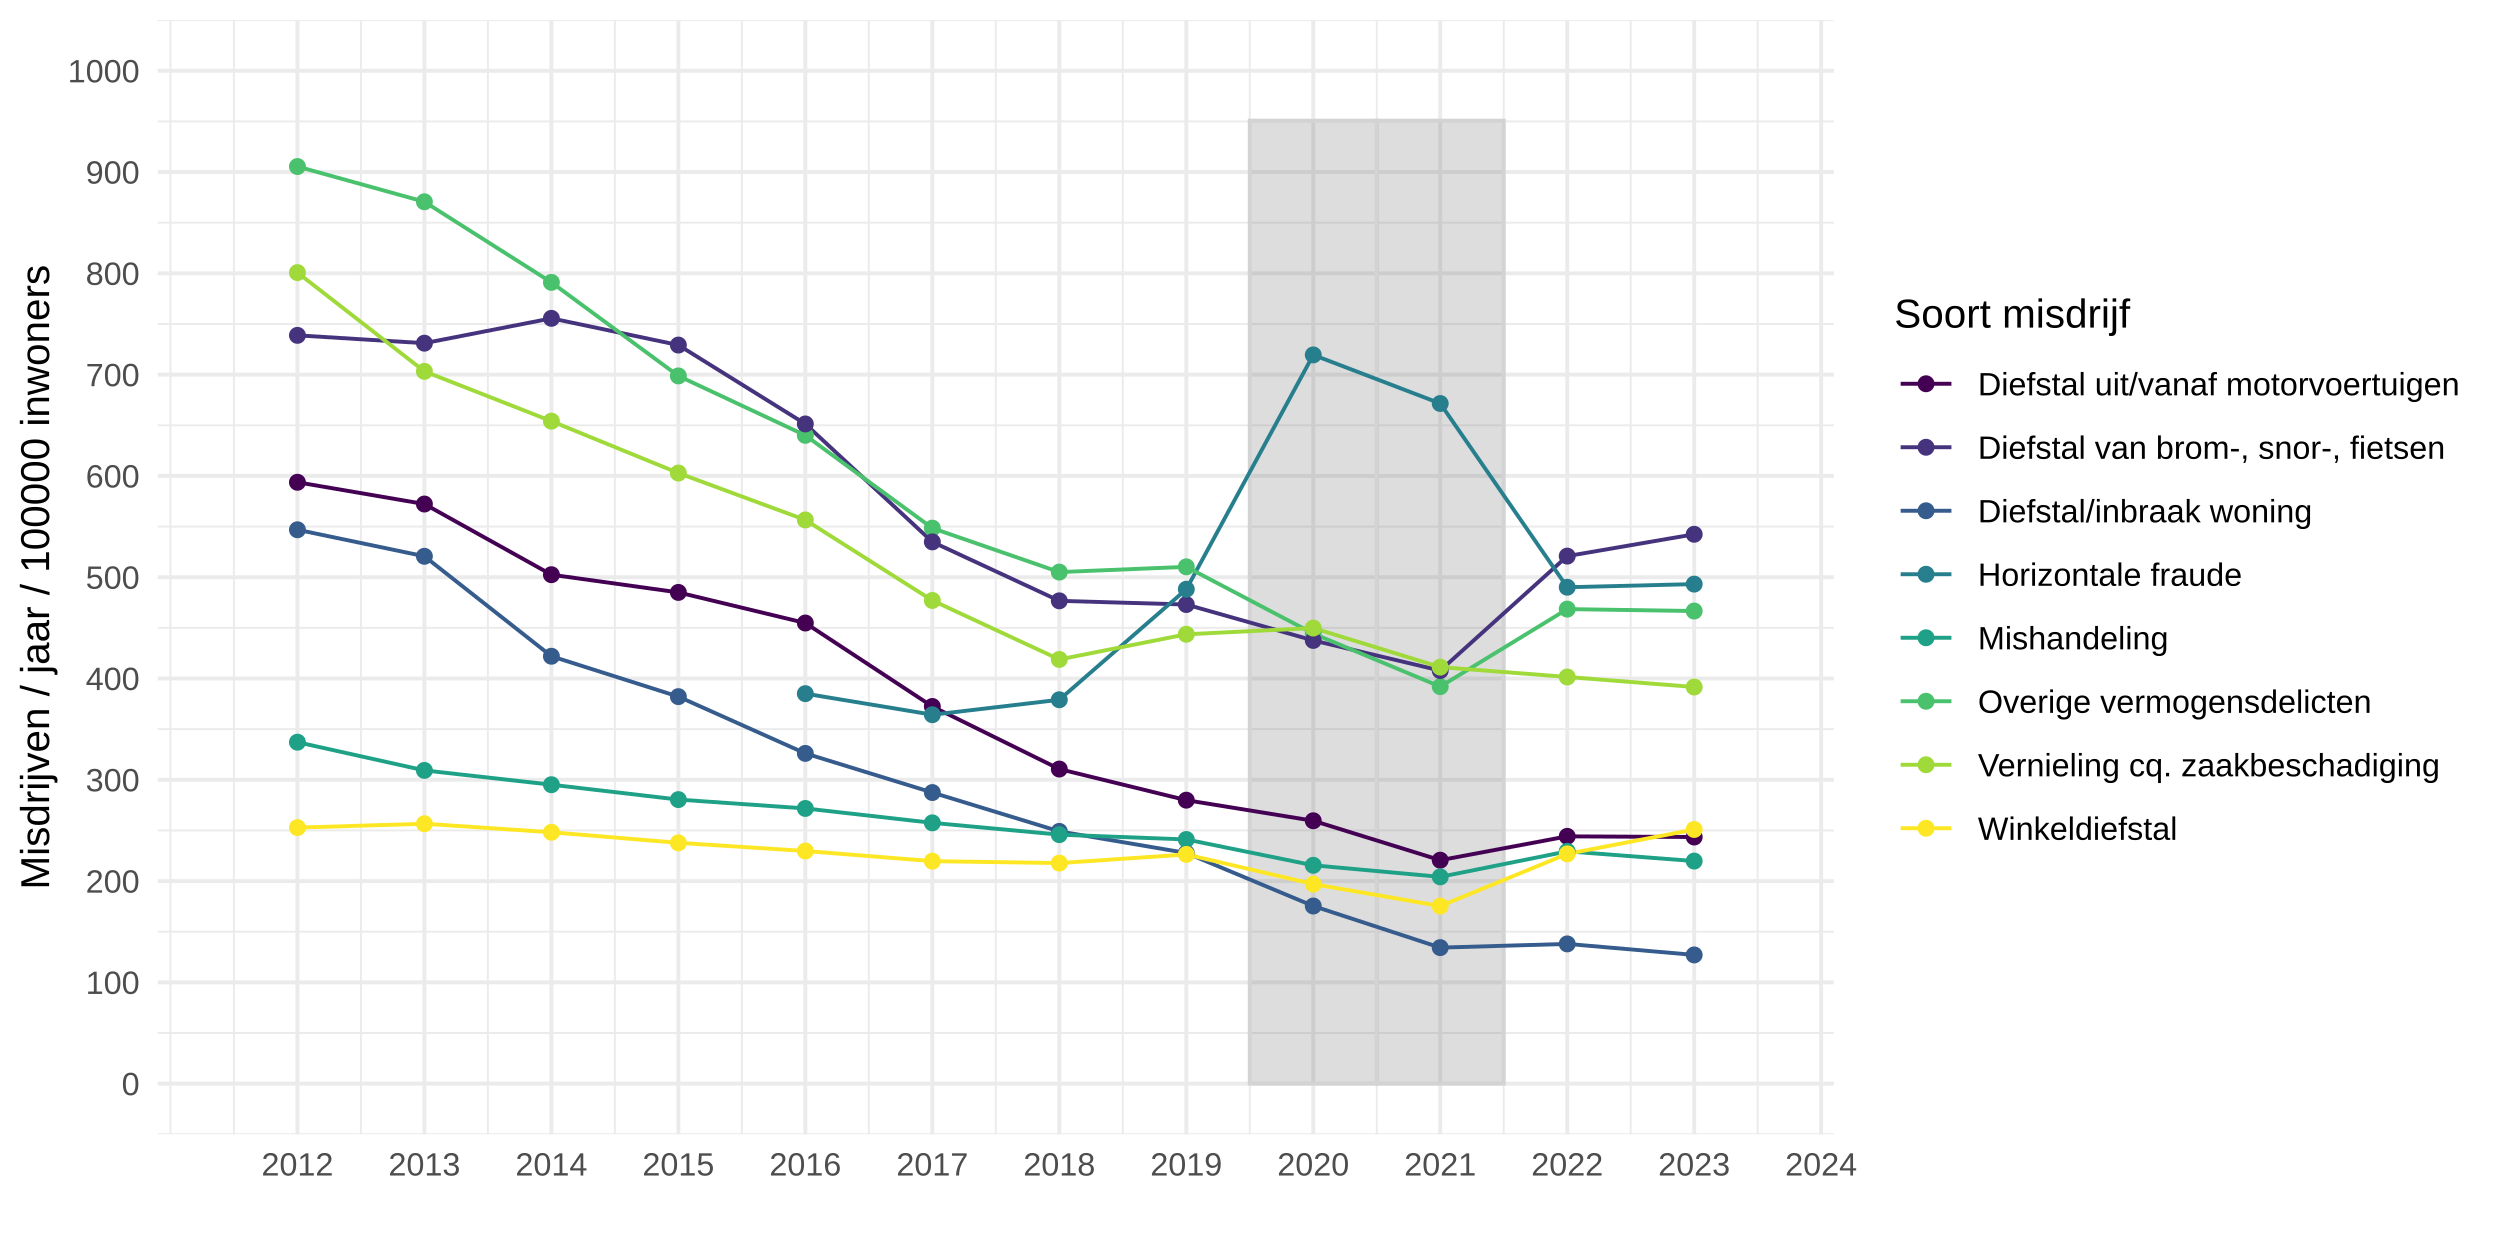
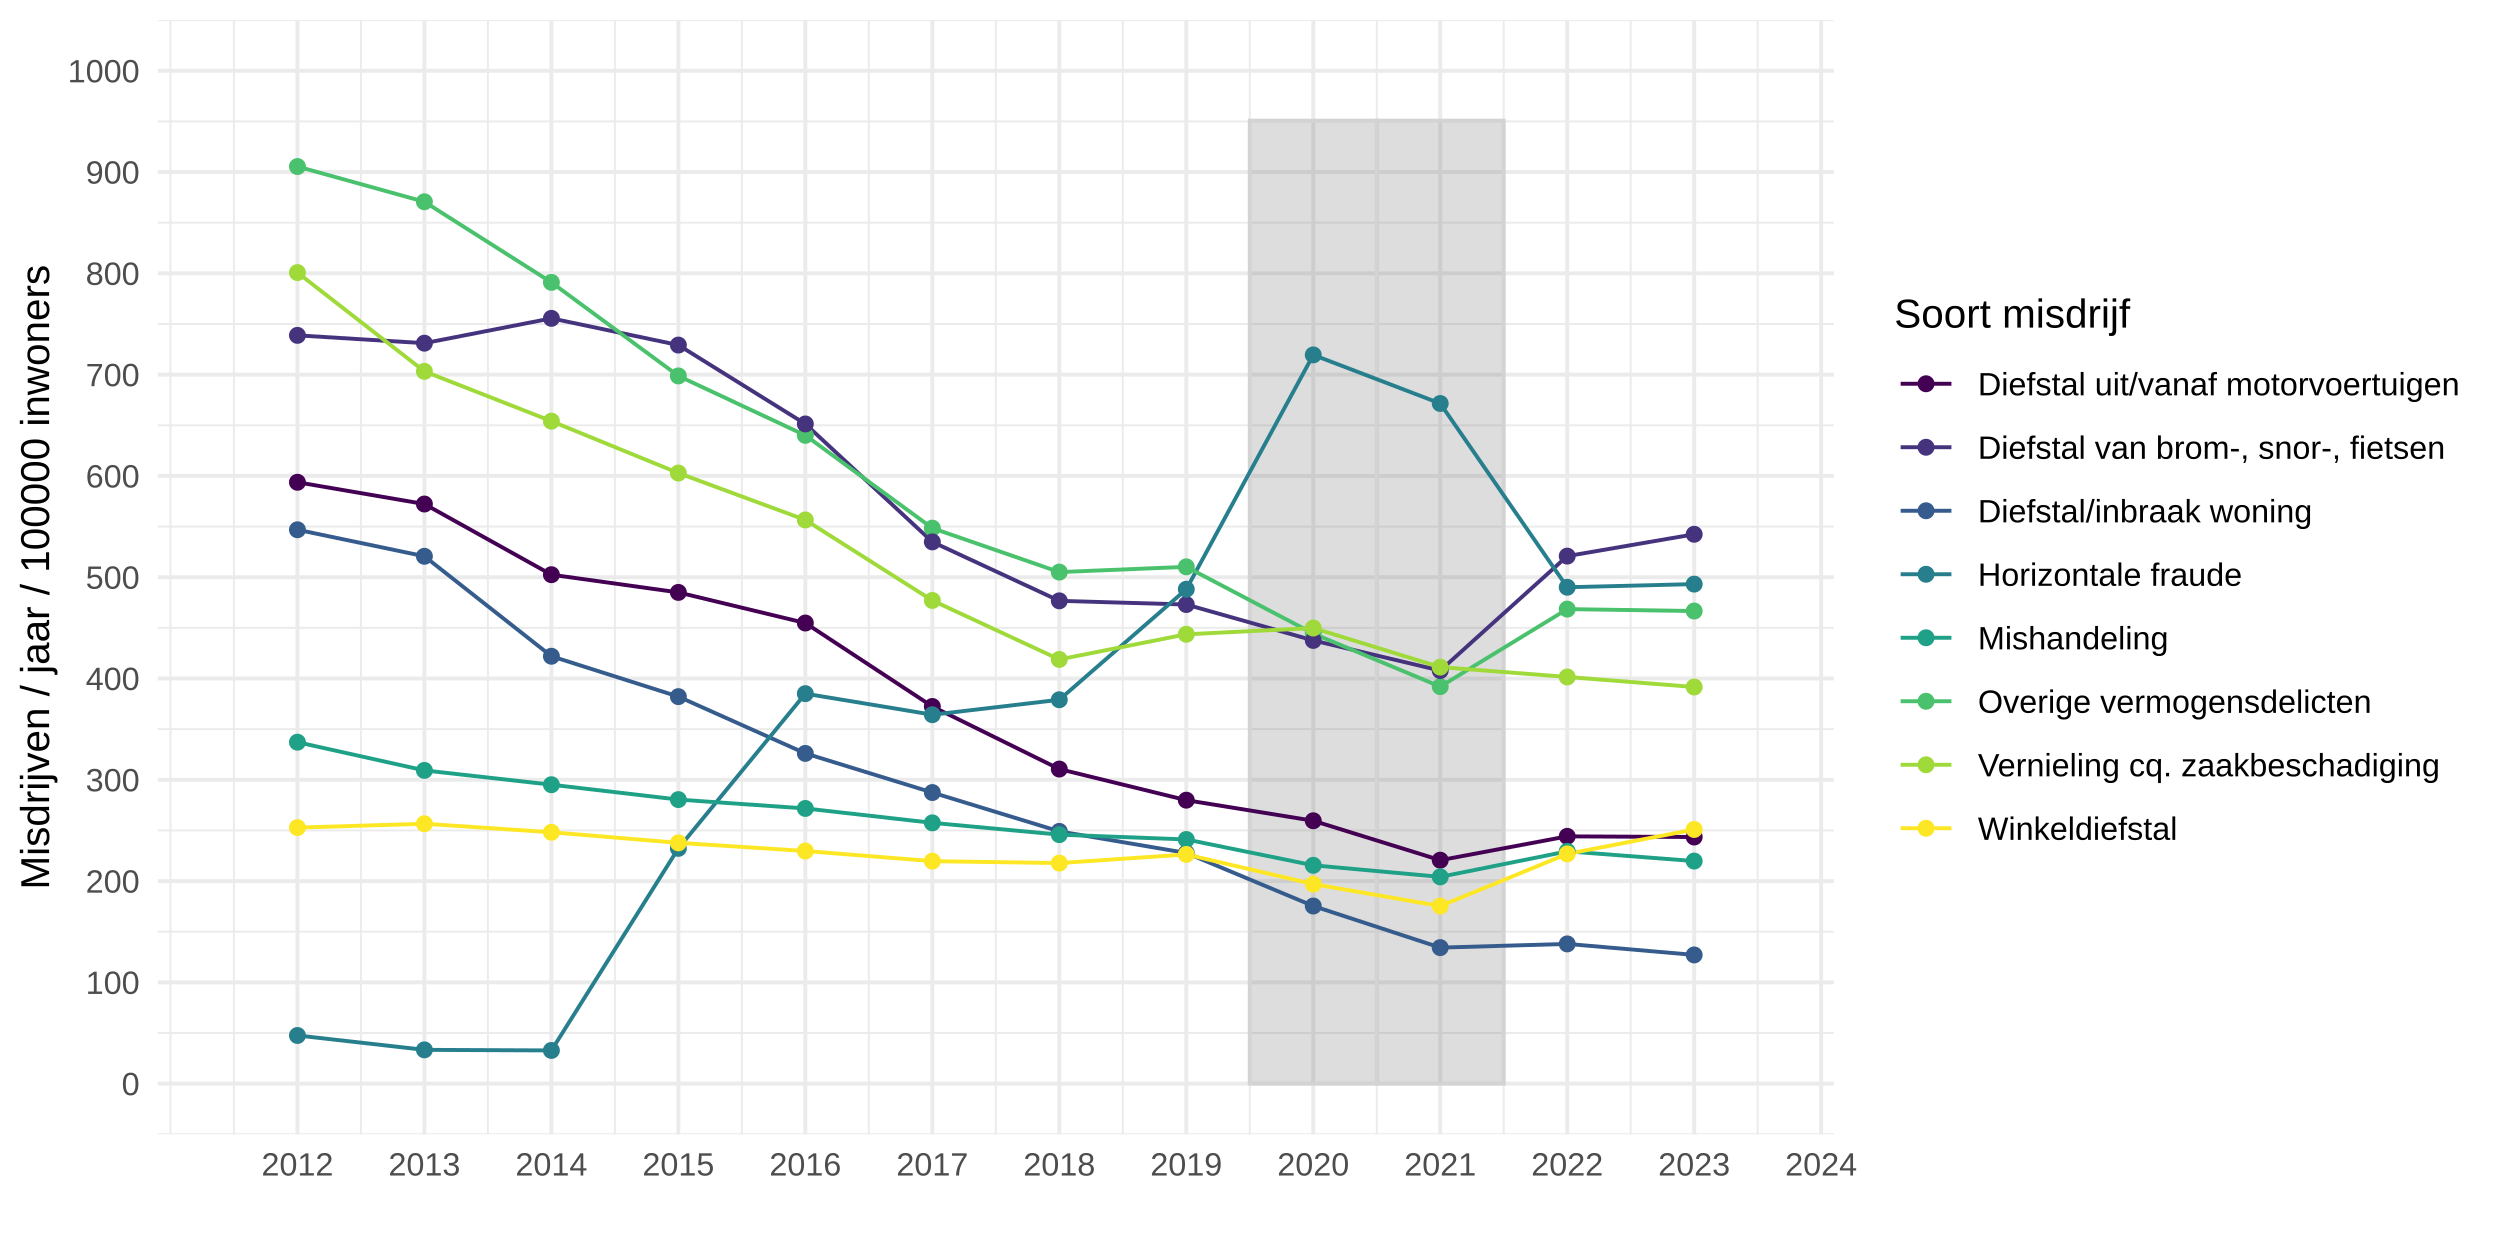
<svg xmlns="http://www.w3.org/2000/svg" class="svglite" width="680.31pt" height="340.16pt" viewBox="0 0 680.31 340.16">
  <defs>
    <style type="text/css">
    .svglite line, .svglite polyline, .svglite polygon, .svglite path, .svglite rect, .svglite circle {
      fill: none;
      stroke: #000000;
      stroke-linecap: round;
      stroke-linejoin: round;
      stroke-miterlimit: 10.00;
    }
    .svglite text {
      white-space: pre;
    }
  </style>
  </defs>
  <rect width="100%" height="100%" style="stroke: none; fill: none;" />
  <defs>
    <clipPath id="cpMC4wMHw2ODAuMzF8MC4wMHwzNDAuMTY=">
      <rect x="0.00" y="0.00" width="680.31" height="340.16" />
    </clipPath>
  </defs>
  <g clip-path="url(#cpMC4wMHw2ODAuMzF8MC4wMHwzNDAuMTY=)">
</g>
  <defs>
    <clipPath id="cpNDIuOTN8NDk5LjA0fDUuNDh8MzA4LjY2">
      <rect x="42.93" y="5.48" width="456.11" height="303.18" />
    </clipPath>
  </defs>
  <g clip-path="url(#cpNDIuOTN8NDk5LjA0fDUuNDh8MzA4LjY2)">
    <polyline points="42.93,308.66 499.04,308.66 " style="stroke-width: 0.53; stroke: #EBEBEB; stroke-linecap: butt;" />
    <polyline points="42.93,281.10 499.04,281.10 " style="stroke-width: 0.53; stroke: #EBEBEB; stroke-linecap: butt;" />
    <polyline points="42.93,253.54 499.04,253.54 " style="stroke-width: 0.53; stroke: #EBEBEB; stroke-linecap: butt;" />
    <polyline points="42.93,225.98 499.04,225.98 " style="stroke-width: 0.53; stroke: #EBEBEB; stroke-linecap: butt;" />
    <polyline points="42.93,198.41 499.04,198.41 " style="stroke-width: 0.53; stroke: #EBEBEB; stroke-linecap: butt;" />
    <polyline points="42.93,170.85 499.04,170.85 " style="stroke-width: 0.53; stroke: #EBEBEB; stroke-linecap: butt;" />
    <polyline points="42.93,143.29 499.04,143.29 " style="stroke-width: 0.53; stroke: #EBEBEB; stroke-linecap: butt;" />
    <polyline points="42.93,115.73 499.04,115.73 " style="stroke-width: 0.53; stroke: #EBEBEB; stroke-linecap: butt;" />
    <polyline points="42.93,88.17 499.04,88.17 " style="stroke-width: 0.53; stroke: #EBEBEB; stroke-linecap: butt;" />
    <polyline points="42.93,60.60 499.04,60.60 " style="stroke-width: 0.53; stroke: #EBEBEB; stroke-linecap: butt;" />
    <polyline points="42.93,33.04 499.04,33.04 " style="stroke-width: 0.53; stroke: #EBEBEB; stroke-linecap: butt;" />
    <polyline points="42.93,5.48 499.04,5.48 " style="stroke-width: 0.53; stroke: #EBEBEB; stroke-linecap: butt;" />
    <polyline points="46.39,308.66 46.39,5.48 " style="stroke-width: 0.53; stroke: #EBEBEB; stroke-linecap: butt;" />
    <polyline points="63.66,308.66 63.66,5.48 " style="stroke-width: 0.53; stroke: #EBEBEB; stroke-linecap: butt;" />
    <polyline points="98.22,308.66 98.22,5.48 " style="stroke-width: 0.53; stroke: #EBEBEB; stroke-linecap: butt;" />
    <polyline points="132.77,308.66 132.77,5.48 " style="stroke-width: 0.53; stroke: #EBEBEB; stroke-linecap: butt;" />
    <polyline points="167.32,308.66 167.32,5.48 " style="stroke-width: 0.53; stroke: #EBEBEB; stroke-linecap: butt;" />
    <polyline points="201.88,308.66 201.88,5.48 " style="stroke-width: 0.53; stroke: #EBEBEB; stroke-linecap: butt;" />
    <polyline points="236.43,308.66 236.43,5.48 " style="stroke-width: 0.53; stroke: #EBEBEB; stroke-linecap: butt;" />
    <polyline points="270.98,308.66 270.98,5.48 " style="stroke-width: 0.53; stroke: #EBEBEB; stroke-linecap: butt;" />
    <polyline points="305.54,308.66 305.54,5.48 " style="stroke-width: 0.53; stroke: #EBEBEB; stroke-linecap: butt;" />
    <polyline points="340.09,308.66 340.09,5.48 " style="stroke-width: 0.53; stroke: #EBEBEB; stroke-linecap: butt;" />
    <polyline points="374.65,308.66 374.65,5.48 " style="stroke-width: 0.53; stroke: #EBEBEB; stroke-linecap: butt;" />
    <polyline points="409.20,308.66 409.20,5.48 " style="stroke-width: 0.53; stroke: #EBEBEB; stroke-linecap: butt;" />
    <polyline points="443.75,308.66 443.75,5.48 " style="stroke-width: 0.53; stroke: #EBEBEB; stroke-linecap: butt;" />
    <polyline points="478.31,308.66 478.31,5.48 " style="stroke-width: 0.53; stroke: #EBEBEB; stroke-linecap: butt;" />
    <polyline points="42.93,294.88 499.04,294.88 " style="stroke-width: 1.07; stroke: #EBEBEB; stroke-linecap: butt;" />
    <polyline points="42.93,267.32 499.04,267.32 " style="stroke-width: 1.07; stroke: #EBEBEB; stroke-linecap: butt;" />
    <polyline points="42.93,239.76 499.04,239.76 " style="stroke-width: 1.07; stroke: #EBEBEB; stroke-linecap: butt;" />
    <polyline points="42.93,212.19 499.04,212.19 " style="stroke-width: 1.07; stroke: #EBEBEB; stroke-linecap: butt;" />
    <polyline points="42.93,184.63 499.04,184.63 " style="stroke-width: 1.07; stroke: #EBEBEB; stroke-linecap: butt;" />
    <polyline points="42.93,157.07 499.04,157.07 " style="stroke-width: 1.07; stroke: #EBEBEB; stroke-linecap: butt;" />
    <polyline points="42.93,129.51 499.04,129.51 " style="stroke-width: 1.07; stroke: #EBEBEB; stroke-linecap: butt;" />
    <polyline points="42.93,101.95 499.04,101.95 " style="stroke-width: 1.07; stroke: #EBEBEB; stroke-linecap: butt;" />
    <polyline points="42.93,74.38 499.04,74.38 " style="stroke-width: 1.07; stroke: #EBEBEB; stroke-linecap: butt;" />
    <polyline points="42.93,46.82 499.04,46.82 " style="stroke-width: 1.07; stroke: #EBEBEB; stroke-linecap: butt;" />
    <polyline points="42.93,19.26 499.04,19.26 " style="stroke-width: 1.07; stroke: #EBEBEB; stroke-linecap: butt;" />
    <polyline points="80.94,308.66 80.94,5.48 " style="stroke-width: 1.07; stroke: #EBEBEB; stroke-linecap: butt;" />
    <polyline points="115.49,308.66 115.49,5.48 " style="stroke-width: 1.07; stroke: #EBEBEB; stroke-linecap: butt;" />
    <polyline points="150.05,308.66 150.05,5.48 " style="stroke-width: 1.07; stroke: #EBEBEB; stroke-linecap: butt;" />
    <polyline points="184.60,308.66 184.60,5.48 " style="stroke-width: 1.07; stroke: #EBEBEB; stroke-linecap: butt;" />
    <polyline points="219.15,308.66 219.15,5.48 " style="stroke-width: 1.07; stroke: #EBEBEB; stroke-linecap: butt;" />
    <polyline points="253.71,308.66 253.71,5.48 " style="stroke-width: 1.07; stroke: #EBEBEB; stroke-linecap: butt;" />
    <polyline points="288.26,308.66 288.26,5.48 " style="stroke-width: 1.07; stroke: #EBEBEB; stroke-linecap: butt;" />
    <polyline points="322.82,308.66 322.82,5.48 " style="stroke-width: 1.07; stroke: #EBEBEB; stroke-linecap: butt;" />
    <polyline points="357.37,308.66 357.37,5.48 " style="stroke-width: 1.07; stroke: #EBEBEB; stroke-linecap: butt;" />
    <polyline points="391.92,308.66 391.92,5.48 " style="stroke-width: 1.07; stroke: #EBEBEB; stroke-linecap: butt;" />
    <polyline points="426.48,308.66 426.48,5.48 " style="stroke-width: 1.07; stroke: #EBEBEB; stroke-linecap: butt;" />
    <polyline points="461.03,308.66 461.03,5.48 " style="stroke-width: 1.07; stroke: #EBEBEB; stroke-linecap: butt;" />
    <polyline points="495.58,308.66 495.58,5.48 " style="stroke-width: 1.07; stroke: #EBEBEB; stroke-linecap: butt;" />
    <rect x="63.66" y="294.88" width="34.55" height="0.00" style="stroke-width: 1.07; stroke: #D3D3D3; stroke-linecap: butt; stroke-linejoin: miter; fill: #595959; fill-opacity: 0.20;" />
    <rect x="98.22" y="294.88" width="34.55" height="0.00" style="stroke-width: 1.07; stroke: #D3D3D3; stroke-linecap: butt; stroke-linejoin: miter; fill: #595959; fill-opacity: 0.20;" />
    <rect x="132.77" y="294.88" width="34.55" height="0.00" style="stroke-width: 1.07; stroke: #D3D3D3; stroke-linecap: butt; stroke-linejoin: miter; fill: #595959; fill-opacity: 0.20;" />
    <rect x="167.32" y="294.88" width="34.55" height="0.00" style="stroke-width: 1.07; stroke: #D3D3D3; stroke-linecap: butt; stroke-linejoin: miter; fill: #595959; fill-opacity: 0.20;" />
    <rect x="201.88" y="294.88" width="34.55" height="0.00" style="stroke-width: 1.07; stroke: #D3D3D3; stroke-linecap: butt; stroke-linejoin: miter; fill: #595959; fill-opacity: 0.20;" />
    <rect x="236.43" y="294.88" width="34.55" height="0.00" style="stroke-width: 1.07; stroke: #D3D3D3; stroke-linecap: butt; stroke-linejoin: miter; fill: #595959; fill-opacity: 0.20;" />
    <rect x="270.98" y="294.88" width="34.55" height="0.00" style="stroke-width: 1.07; stroke: #D3D3D3; stroke-linecap: butt; stroke-linejoin: miter; fill: #595959; fill-opacity: 0.20;" />
    <rect x="305.54" y="294.88" width="34.55" height="0.00" style="stroke-width: 1.07; stroke: #D3D3D3; stroke-linecap: butt; stroke-linejoin: miter; fill: #595959; fill-opacity: 0.20;" />
    <rect x="340.09" y="32.84" width="34.55" height="262.04" style="stroke-width: 1.07; stroke: #D3D3D3; stroke-linecap: butt; stroke-linejoin: miter; fill: #595959; fill-opacity: 0.20;" />
    <rect x="374.65" y="32.84" width="34.55" height="262.04" style="stroke-width: 1.07; stroke: #D3D3D3; stroke-linecap: butt; stroke-linejoin: miter; fill: #595959; fill-opacity: 0.20;" />
    <rect x="409.20" y="294.88" width="34.55" height="0.00" style="stroke-width: 1.07; stroke: #D3D3D3; stroke-linecap: butt; stroke-linejoin: miter; fill: #595959; fill-opacity: 0.20;" />
    <rect x="443.75" y="294.88" width="34.55" height="0.00" style="stroke-width: 1.07; stroke: #D3D3D3; stroke-linecap: butt; stroke-linejoin: miter; fill: #595959; fill-opacity: 0.20;" />
    <polyline points="80.94,131.24 115.49,137.16 150.05,156.39 184.60,161.21 219.15,169.54 253.71,192.25 288.26,209.28 322.82,217.75 357.37,223.35 391.92,234.08 426.48,227.59 461.03,227.77 " style="stroke-width: 1.07; stroke: #440154; stroke-linecap: butt;" />
    <polyline points="80.94,91.26 115.49,93.39 150.05,86.63 184.60,93.90 219.15,115.37 253.71,147.46 288.26,163.50 322.82,164.51 357.37,174.28 391.92,182.48 426.48,151.33 461.03,145.39 " style="stroke-width: 1.07; stroke: #46337E; stroke-linecap: butt;" />
    <polyline points="80.94,144.16 115.49,151.38 150.05,178.58 184.60,189.57 219.15,205.02 253.71,215.67 288.26,226.24 322.82,232.12 357.37,246.55 391.92,257.87 426.48,256.86 461.03,259.86 " style="stroke-width: 1.07; stroke: #365C8D; stroke-linecap: butt;" />
-     <polyline points="219.15,188.76 253.71,194.49 288.26,190.42 322.82,160.35 357.37,96.58 391.92,109.80 426.48,159.80 461.03,158.95 " style="stroke-width: 1.07; stroke: #277F8E; stroke-linecap: butt;" />
+     <polyline points="80.94,281.78 115.49,285.69 150.05,285.85 184.60,230.86 219.15,188.76 253.71,194.49 288.26,190.42 322.82,160.35 357.37,96.58 391.92,109.80 426.48,159.80 461.03,158.95 " style="stroke-width: 1.07; stroke: #277F8E; stroke-linecap: butt;" />
    <polyline points="80.94,201.97 115.49,209.65 150.05,213.54 184.60,217.59 219.15,220.00 253.71,223.92 288.26,227.13 322.82,228.44 357.37,235.47 391.92,238.62 426.48,231.67 461.03,234.32 " style="stroke-width: 1.07; stroke: #1FA187; stroke-linecap: butt;" />
    <polyline points="80.94,45.32 115.49,54.91 150.05,76.84 184.60,102.30 219.15,118.47 253.71,143.72 288.26,155.68 322.82,154.25 357.37,172.41 391.92,186.85 426.48,165.75 461.03,166.28 " style="stroke-width: 1.07; stroke: #4AC16D; stroke-linecap: butt;" />
    <polyline points="80.94,74.18 115.49,101.06 150.05,114.61 184.60,128.73 219.15,141.49 253.71,163.40 288.26,179.45 322.82,172.60 357.37,170.91 391.92,181.54 426.48,184.22 461.03,186.95 " style="stroke-width: 1.07; stroke: #9FDA3A; stroke-linecap: butt;" />
    <polyline points="80.94,225.21 115.49,224.16 150.05,226.48 184.60,229.36 219.15,231.58 253.71,234.34 288.26,234.87 322.82,232.51 357.37,240.59 391.92,246.56 426.48,232.36 461.03,225.72 " style="stroke-width: 1.07; stroke: #FDE725; stroke-linecap: butt;" />
    <circle cx="80.94" cy="45.32" r="1.95" style="stroke-width: 0.71; stroke: #4AC16D; fill: #4AC16D;" />
    <circle cx="115.49" cy="54.91" r="1.95" style="stroke-width: 0.71; stroke: #4AC16D; fill: #4AC16D;" />
    <circle cx="150.05" cy="76.84" r="1.95" style="stroke-width: 0.71; stroke: #4AC16D; fill: #4AC16D;" />
    <circle cx="184.60" cy="102.30" r="1.95" style="stroke-width: 0.71; stroke: #4AC16D; fill: #4AC16D;" />
    <circle cx="219.15" cy="118.47" r="1.95" style="stroke-width: 0.71; stroke: #4AC16D; fill: #4AC16D;" />
    <circle cx="253.71" cy="143.72" r="1.95" style="stroke-width: 0.71; stroke: #4AC16D; fill: #4AC16D;" />
    <circle cx="288.26" cy="155.68" r="1.95" style="stroke-width: 0.71; stroke: #4AC16D; fill: #4AC16D;" />
    <circle cx="322.82" cy="154.25" r="1.95" style="stroke-width: 0.71; stroke: #4AC16D; fill: #4AC16D;" />
    <circle cx="357.37" cy="172.41" r="1.95" style="stroke-width: 0.71; stroke: #4AC16D; fill: #4AC16D;" />
    <circle cx="391.92" cy="186.85" r="1.95" style="stroke-width: 0.71; stroke: #4AC16D; fill: #4AC16D;" />
    <circle cx="426.48" cy="165.75" r="1.95" style="stroke-width: 0.71; stroke: #4AC16D; fill: #4AC16D;" />
    <circle cx="461.03" cy="166.28" r="1.95" style="stroke-width: 0.71; stroke: #4AC16D; fill: #4AC16D;" />
    <circle cx="80.94" cy="91.26" r="1.95" style="stroke-width: 0.71; stroke: #46337E; fill: #46337E;" />
    <circle cx="115.49" cy="93.39" r="1.95" style="stroke-width: 0.71; stroke: #46337E; fill: #46337E;" />
    <circle cx="150.05" cy="86.63" r="1.95" style="stroke-width: 0.71; stroke: #46337E; fill: #46337E;" />
    <circle cx="184.60" cy="93.90" r="1.95" style="stroke-width: 0.71; stroke: #46337E; fill: #46337E;" />
    <circle cx="219.15" cy="115.37" r="1.95" style="stroke-width: 0.71; stroke: #46337E; fill: #46337E;" />
    <circle cx="253.71" cy="147.46" r="1.95" style="stroke-width: 0.71; stroke: #46337E; fill: #46337E;" />
    <circle cx="288.26" cy="163.50" r="1.95" style="stroke-width: 0.71; stroke: #46337E; fill: #46337E;" />
    <circle cx="322.82" cy="164.51" r="1.95" style="stroke-width: 0.71; stroke: #46337E; fill: #46337E;" />
    <circle cx="357.37" cy="174.28" r="1.95" style="stroke-width: 0.71; stroke: #46337E; fill: #46337E;" />
    <circle cx="391.92" cy="182.48" r="1.95" style="stroke-width: 0.71; stroke: #46337E; fill: #46337E;" />
    <circle cx="426.48" cy="151.33" r="1.95" style="stroke-width: 0.71; stroke: #46337E; fill: #46337E;" />
    <circle cx="461.03" cy="145.39" r="1.95" style="stroke-width: 0.71; stroke: #46337E; fill: #46337E;" />
    <circle cx="80.94" cy="74.18" r="1.95" style="stroke-width: 0.71; stroke: #9FDA3A; fill: #9FDA3A;" />
    <circle cx="115.49" cy="101.06" r="1.95" style="stroke-width: 0.71; stroke: #9FDA3A; fill: #9FDA3A;" />
    <circle cx="150.05" cy="114.61" r="1.95" style="stroke-width: 0.71; stroke: #9FDA3A; fill: #9FDA3A;" />
    <circle cx="184.60" cy="128.73" r="1.95" style="stroke-width: 0.71; stroke: #9FDA3A; fill: #9FDA3A;" />
    <circle cx="219.15" cy="141.49" r="1.95" style="stroke-width: 0.71; stroke: #9FDA3A; fill: #9FDA3A;" />
    <circle cx="253.71" cy="163.40" r="1.95" style="stroke-width: 0.71; stroke: #9FDA3A; fill: #9FDA3A;" />
    <circle cx="288.26" cy="179.45" r="1.95" style="stroke-width: 0.71; stroke: #9FDA3A; fill: #9FDA3A;" />
    <circle cx="322.82" cy="172.60" r="1.95" style="stroke-width: 0.71; stroke: #9FDA3A; fill: #9FDA3A;" />
    <circle cx="357.37" cy="170.91" r="1.95" style="stroke-width: 0.71; stroke: #9FDA3A; fill: #9FDA3A;" />
    <circle cx="391.92" cy="181.54" r="1.95" style="stroke-width: 0.71; stroke: #9FDA3A; fill: #9FDA3A;" />
    <circle cx="426.48" cy="184.22" r="1.95" style="stroke-width: 0.71; stroke: #9FDA3A; fill: #9FDA3A;" />
    <circle cx="461.03" cy="186.95" r="1.95" style="stroke-width: 0.71; stroke: #9FDA3A; fill: #9FDA3A;" />
    <circle cx="80.94" cy="131.24" r="1.95" style="stroke-width: 0.71; stroke: #440154; fill: #440154;" />
    <circle cx="115.49" cy="137.16" r="1.95" style="stroke-width: 0.71; stroke: #440154; fill: #440154;" />
    <circle cx="150.05" cy="156.39" r="1.95" style="stroke-width: 0.71; stroke: #440154; fill: #440154;" />
    <circle cx="184.60" cy="161.21" r="1.95" style="stroke-width: 0.71; stroke: #440154; fill: #440154;" />
    <circle cx="219.15" cy="169.54" r="1.95" style="stroke-width: 0.71; stroke: #440154; fill: #440154;" />
    <circle cx="253.71" cy="192.25" r="1.95" style="stroke-width: 0.71; stroke: #440154; fill: #440154;" />
    <circle cx="288.26" cy="209.28" r="1.95" style="stroke-width: 0.71; stroke: #440154; fill: #440154;" />
    <circle cx="322.82" cy="217.75" r="1.95" style="stroke-width: 0.71; stroke: #440154; fill: #440154;" />
    <circle cx="357.37" cy="223.35" r="1.95" style="stroke-width: 0.71; stroke: #440154; fill: #440154;" />
    <circle cx="391.92" cy="234.08" r="1.95" style="stroke-width: 0.71; stroke: #440154; fill: #440154;" />
    <circle cx="426.48" cy="227.59" r="1.95" style="stroke-width: 0.71; stroke: #440154; fill: #440154;" />
    <circle cx="461.03" cy="227.77" r="1.95" style="stroke-width: 0.71; stroke: #440154; fill: #440154;" />
+     <circle cx="80.94" cy="281.78" r="1.95" style="stroke-width: 0.71; stroke: #277F8E; fill: #277F8E;" />
+     <circle cx="115.49" cy="285.69" r="1.95" style="stroke-width: 0.71; stroke: #277F8E; fill: #277F8E;" />
+     <circle cx="150.05" cy="285.85" r="1.95" style="stroke-width: 0.71; stroke: #277F8E; fill: #277F8E;" />
+     <circle cx="184.60" cy="230.86" r="1.95" style="stroke-width: 0.71; stroke: #277F8E; fill: #277F8E;" />
    <circle cx="219.15" cy="188.76" r="1.95" style="stroke-width: 0.71; stroke: #277F8E; fill: #277F8E;" />
    <circle cx="253.71" cy="194.49" r="1.95" style="stroke-width: 0.71; stroke: #277F8E; fill: #277F8E;" />
    <circle cx="288.26" cy="190.42" r="1.95" style="stroke-width: 0.71; stroke: #277F8E; fill: #277F8E;" />
    <circle cx="322.82" cy="160.35" r="1.95" style="stroke-width: 0.71; stroke: #277F8E; fill: #277F8E;" />
    <circle cx="357.37" cy="96.58" r="1.95" style="stroke-width: 0.71; stroke: #277F8E; fill: #277F8E;" />
    <circle cx="391.92" cy="109.80" r="1.95" style="stroke-width: 0.71; stroke: #277F8E; fill: #277F8E;" />
    <circle cx="426.48" cy="159.80" r="1.95" style="stroke-width: 0.71; stroke: #277F8E; fill: #277F8E;" />
    <circle cx="461.03" cy="158.95" r="1.95" style="stroke-width: 0.71; stroke: #277F8E; fill: #277F8E;" />
    <circle cx="80.94" cy="144.16" r="1.95" style="stroke-width: 0.71; stroke: #365C8D; fill: #365C8D;" />
    <circle cx="115.49" cy="151.38" r="1.95" style="stroke-width: 0.71; stroke: #365C8D; fill: #365C8D;" />
    <circle cx="150.05" cy="178.58" r="1.95" style="stroke-width: 0.71; stroke: #365C8D; fill: #365C8D;" />
    <circle cx="184.60" cy="189.57" r="1.95" style="stroke-width: 0.71; stroke: #365C8D; fill: #365C8D;" />
    <circle cx="219.15" cy="205.02" r="1.95" style="stroke-width: 0.71; stroke: #365C8D; fill: #365C8D;" />
    <circle cx="253.71" cy="215.67" r="1.95" style="stroke-width: 0.71; stroke: #365C8D; fill: #365C8D;" />
    <circle cx="288.26" cy="226.24" r="1.95" style="stroke-width: 0.71; stroke: #365C8D; fill: #365C8D;" />
    <circle cx="322.82" cy="232.12" r="1.95" style="stroke-width: 0.71; stroke: #365C8D; fill: #365C8D;" />
    <circle cx="357.37" cy="246.55" r="1.95" style="stroke-width: 0.71; stroke: #365C8D; fill: #365C8D;" />
    <circle cx="391.92" cy="257.87" r="1.95" style="stroke-width: 0.71; stroke: #365C8D; fill: #365C8D;" />
    <circle cx="426.48" cy="256.86" r="1.95" style="stroke-width: 0.71; stroke: #365C8D; fill: #365C8D;" />
    <circle cx="461.03" cy="259.86" r="1.95" style="stroke-width: 0.71; stroke: #365C8D; fill: #365C8D;" />
    <circle cx="80.94" cy="201.97" r="1.95" style="stroke-width: 0.71; stroke: #1FA187; fill: #1FA187;" />
    <circle cx="115.49" cy="209.65" r="1.95" style="stroke-width: 0.71; stroke: #1FA187; fill: #1FA187;" />
    <circle cx="150.05" cy="213.54" r="1.95" style="stroke-width: 0.71; stroke: #1FA187; fill: #1FA187;" />
    <circle cx="184.60" cy="217.59" r="1.95" style="stroke-width: 0.71; stroke: #1FA187; fill: #1FA187;" />
    <circle cx="219.15" cy="220.00" r="1.95" style="stroke-width: 0.71; stroke: #1FA187; fill: #1FA187;" />
    <circle cx="253.71" cy="223.92" r="1.95" style="stroke-width: 0.71; stroke: #1FA187; fill: #1FA187;" />
    <circle cx="288.26" cy="227.13" r="1.95" style="stroke-width: 0.71; stroke: #1FA187; fill: #1FA187;" />
    <circle cx="322.82" cy="228.44" r="1.95" style="stroke-width: 0.71; stroke: #1FA187; fill: #1FA187;" />
    <circle cx="357.37" cy="235.47" r="1.95" style="stroke-width: 0.71; stroke: #1FA187; fill: #1FA187;" />
    <circle cx="391.92" cy="238.62" r="1.95" style="stroke-width: 0.71; stroke: #1FA187; fill: #1FA187;" />
    <circle cx="426.48" cy="231.67" r="1.95" style="stroke-width: 0.71; stroke: #1FA187; fill: #1FA187;" />
    <circle cx="461.03" cy="234.32" r="1.95" style="stroke-width: 0.71; stroke: #1FA187; fill: #1FA187;" />
    <circle cx="80.94" cy="225.21" r="1.95" style="stroke-width: 0.71; stroke: #FDE725; fill: #FDE725;" />
    <circle cx="115.49" cy="224.16" r="1.95" style="stroke-width: 0.71; stroke: #FDE725; fill: #FDE725;" />
    <circle cx="150.05" cy="226.48" r="1.95" style="stroke-width: 0.71; stroke: #FDE725; fill: #FDE725;" />
    <circle cx="184.60" cy="229.36" r="1.95" style="stroke-width: 0.71; stroke: #FDE725; fill: #FDE725;" />
    <circle cx="219.15" cy="231.58" r="1.95" style="stroke-width: 0.71; stroke: #FDE725; fill: #FDE725;" />
    <circle cx="253.71" cy="234.34" r="1.95" style="stroke-width: 0.71; stroke: #FDE725; fill: #FDE725;" />
    <circle cx="288.26" cy="234.87" r="1.95" style="stroke-width: 0.71; stroke: #FDE725; fill: #FDE725;" />
    <circle cx="322.82" cy="232.51" r="1.95" style="stroke-width: 0.71; stroke: #FDE725; fill: #FDE725;" />
    <circle cx="357.37" cy="240.59" r="1.95" style="stroke-width: 0.71; stroke: #FDE725; fill: #FDE725;" />
    <circle cx="391.92" cy="246.56" r="1.95" style="stroke-width: 0.71; stroke: #FDE725; fill: #FDE725;" />
    <circle cx="426.48" cy="232.36" r="1.95" style="stroke-width: 0.71; stroke: #FDE725; fill: #FDE725;" />
    <circle cx="461.03" cy="225.72" r="1.95" style="stroke-width: 0.71; stroke: #FDE725; fill: #FDE725;" />
  </g>
  <g clip-path="url(#cpMC4wMHw2ODAuMzF8MC4wMHwzNDAuMTY=)">
    <text x="38.00" y="298.03" text-anchor="end" style="font-size: 8.80px;fill: #4D4D4D; font-family: &quot;Arial&quot;;" textLength="4.90px" lengthAdjust="spacingAndGlyphs">0</text>
    <text x="38.00" y="270.47" text-anchor="end" style="font-size: 8.80px;fill: #4D4D4D; font-family: &quot;Arial&quot;;" textLength="14.69px" lengthAdjust="spacingAndGlyphs">100</text>
    <text x="38.00" y="242.91" text-anchor="end" style="font-size: 8.80px;fill: #4D4D4D; font-family: &quot;Arial&quot;;" textLength="14.69px" lengthAdjust="spacingAndGlyphs">200</text>
    <text x="38.00" y="215.34" text-anchor="end" style="font-size: 8.80px;fill: #4D4D4D; font-family: &quot;Arial&quot;;" textLength="14.69px" lengthAdjust="spacingAndGlyphs">300</text>
    <text x="38.00" y="187.78" text-anchor="end" style="font-size: 8.80px;fill: #4D4D4D; font-family: &quot;Arial&quot;;" textLength="14.69px" lengthAdjust="spacingAndGlyphs">400</text>
    <text x="38.00" y="160.22" text-anchor="end" style="font-size: 8.80px;fill: #4D4D4D; font-family: &quot;Arial&quot;;" textLength="14.69px" lengthAdjust="spacingAndGlyphs">500</text>
    <text x="38.00" y="132.66" text-anchor="end" style="font-size: 8.80px;fill: #4D4D4D; font-family: &quot;Arial&quot;;" textLength="14.69px" lengthAdjust="spacingAndGlyphs">600</text>
    <text x="38.00" y="105.10" text-anchor="end" style="font-size: 8.80px;fill: #4D4D4D; font-family: &quot;Arial&quot;;" textLength="14.69px" lengthAdjust="spacingAndGlyphs">700</text>
    <text x="38.00" y="77.53" text-anchor="end" style="font-size: 8.80px;fill: #4D4D4D; font-family: &quot;Arial&quot;;" textLength="14.69px" lengthAdjust="spacingAndGlyphs">800</text>
    <text x="38.00" y="49.97" text-anchor="end" style="font-size: 8.80px;fill: #4D4D4D; font-family: &quot;Arial&quot;;" textLength="14.69px" lengthAdjust="spacingAndGlyphs">900</text>
    <text x="38.00" y="22.41" text-anchor="end" style="font-size: 8.80px;fill: #4D4D4D; font-family: &quot;Arial&quot;;" textLength="19.58px" lengthAdjust="spacingAndGlyphs">1000</text>
    <text x="80.94" y="319.89" text-anchor="middle" style="font-size: 8.80px;fill: #4D4D4D; font-family: &quot;Arial&quot;;" textLength="19.58px" lengthAdjust="spacingAndGlyphs">2012</text>
    <text x="115.49" y="319.89" text-anchor="middle" style="font-size: 8.80px;fill: #4D4D4D; font-family: &quot;Arial&quot;;" textLength="19.58px" lengthAdjust="spacingAndGlyphs">2013</text>
    <text x="150.05" y="319.89" text-anchor="middle" style="font-size: 8.80px;fill: #4D4D4D; font-family: &quot;Arial&quot;;" textLength="19.58px" lengthAdjust="spacingAndGlyphs">2014</text>
    <text x="184.60" y="319.89" text-anchor="middle" style="font-size: 8.80px;fill: #4D4D4D; font-family: &quot;Arial&quot;;" textLength="19.58px" lengthAdjust="spacingAndGlyphs">2015</text>
    <text x="219.15" y="319.89" text-anchor="middle" style="font-size: 8.80px;fill: #4D4D4D; font-family: &quot;Arial&quot;;" textLength="19.58px" lengthAdjust="spacingAndGlyphs">2016</text>
    <text x="253.71" y="319.89" text-anchor="middle" style="font-size: 8.80px;fill: #4D4D4D; font-family: &quot;Arial&quot;;" textLength="19.58px" lengthAdjust="spacingAndGlyphs">2017</text>
    <text x="288.26" y="319.89" text-anchor="middle" style="font-size: 8.80px;fill: #4D4D4D; font-family: &quot;Arial&quot;;" textLength="19.58px" lengthAdjust="spacingAndGlyphs">2018</text>
    <text x="322.82" y="319.89" text-anchor="middle" style="font-size: 8.80px;fill: #4D4D4D; font-family: &quot;Arial&quot;;" textLength="19.58px" lengthAdjust="spacingAndGlyphs">2019</text>
    <text x="357.37" y="319.89" text-anchor="middle" style="font-size: 8.80px;fill: #4D4D4D; font-family: &quot;Arial&quot;;" textLength="19.58px" lengthAdjust="spacingAndGlyphs">2020</text>
    <text x="391.92" y="319.89" text-anchor="middle" style="font-size: 8.80px;fill: #4D4D4D; font-family: &quot;Arial&quot;;" textLength="19.58px" lengthAdjust="spacingAndGlyphs">2021</text>
    <text x="426.48" y="319.89" text-anchor="middle" style="font-size: 8.80px;fill: #4D4D4D; font-family: &quot;Arial&quot;;" textLength="19.58px" lengthAdjust="spacingAndGlyphs">2022</text>
    <text x="461.03" y="319.89" text-anchor="middle" style="font-size: 8.80px;fill: #4D4D4D; font-family: &quot;Arial&quot;;" textLength="19.58px" lengthAdjust="spacingAndGlyphs">2023</text>
    <text x="495.58" y="319.89" text-anchor="middle" style="font-size: 8.80px;fill: #4D4D4D; font-family: &quot;Arial&quot;;" textLength="19.58px" lengthAdjust="spacingAndGlyphs">2024</text>
    <text transform="translate(13.36,157.07) rotate(-90)" text-anchor="middle" style="font-size: 11.00px; font-family: &quot;Arial&quot;;" textLength="170.03px" lengthAdjust="spacingAndGlyphs">Misdrijven / jaar / 100000 inwoners</text>
    <text x="515.48" y="89.15" style="font-size: 11.00px; font-family: &quot;Arial&quot;;" textLength="64.20px" lengthAdjust="spacingAndGlyphs">Soort misdrijf</text>
    <line x1="517.21" y1="104.43" x2="531.03" y2="104.43" style="stroke-width: 1.07; stroke: #440154; stroke-linecap: butt;" />
    <circle cx="524.12" cy="104.43" r="1.95" style="stroke-width: 0.71; stroke: #440154; fill: #440154;" />
    <line x1="517.21" y1="121.71" x2="531.03" y2="121.71" style="stroke-width: 1.07; stroke: #46337E; stroke-linecap: butt;" />
    <circle cx="524.12" cy="121.71" r="1.95" style="stroke-width: 0.71; stroke: #46337E; fill: #46337E;" />
    <line x1="517.21" y1="138.99" x2="531.03" y2="138.99" style="stroke-width: 1.07; stroke: #365C8D; stroke-linecap: butt;" />
    <circle cx="524.12" cy="138.99" r="1.95" style="stroke-width: 0.71; stroke: #365C8D; fill: #365C8D;" />
    <line x1="517.21" y1="156.27" x2="531.03" y2="156.27" style="stroke-width: 1.07; stroke: #277F8E; stroke-linecap: butt;" />
    <circle cx="524.12" cy="156.27" r="1.95" style="stroke-width: 0.71; stroke: #277F8E; fill: #277F8E;" />
    <line x1="517.21" y1="173.55" x2="531.03" y2="173.55" style="stroke-width: 1.07; stroke: #1FA187; stroke-linecap: butt;" />
    <circle cx="524.12" cy="173.55" r="1.95" style="stroke-width: 0.71; stroke: #1FA187; fill: #1FA187;" />
    <line x1="517.21" y1="190.83" x2="531.03" y2="190.83" style="stroke-width: 1.07; stroke: #4AC16D; stroke-linecap: butt;" />
    <circle cx="524.12" cy="190.83" r="1.95" style="stroke-width: 0.71; stroke: #4AC16D; fill: #4AC16D;" />
    <line x1="517.21" y1="208.11" x2="531.03" y2="208.11" style="stroke-width: 1.07; stroke: #9FDA3A; stroke-linecap: butt;" />
    <circle cx="524.12" cy="208.11" r="1.95" style="stroke-width: 0.71; stroke: #9FDA3A; fill: #9FDA3A;" />
    <line x1="517.21" y1="225.39" x2="531.03" y2="225.39" style="stroke-width: 1.07; stroke: #FDE725; stroke-linecap: butt;" />
    <circle cx="524.12" cy="225.39" r="1.95" style="stroke-width: 0.71; stroke: #FDE725; fill: #FDE725;" />
    <text x="538.24" y="107.58" style="font-size: 8.80px; font-family: &quot;Arial&quot;;" textLength="131.12px" lengthAdjust="spacingAndGlyphs">Diefstal uit/vanaf motorvoertuigen</text>
    <text x="538.24" y="124.86" style="font-size: 8.80px; font-family: &quot;Arial&quot;;" textLength="127.19px" lengthAdjust="spacingAndGlyphs">Diefstal van brom-, snor-, fietsen</text>
    <text x="538.24" y="142.14" style="font-size: 8.80px; font-family: &quot;Arial&quot;;" textLength="90.99px" lengthAdjust="spacingAndGlyphs">Diefstal/inbraak woning</text>
    <text x="538.24" y="159.42" style="font-size: 8.80px; font-family: &quot;Arial&quot;;" textLength="71.92px" lengthAdjust="spacingAndGlyphs">Horizontale fraude</text>
    <text x="538.24" y="176.70" style="font-size: 8.80px; font-family: &quot;Arial&quot;;" textLength="51.85px" lengthAdjust="spacingAndGlyphs">Mishandeling</text>
    <text x="538.24" y="193.98" style="font-size: 8.80px; font-family: &quot;Arial&quot;;" textLength="107.14px" lengthAdjust="spacingAndGlyphs">Overige vermogensdelicten</text>
    <text x="538.24" y="211.26" style="font-size: 8.80px; font-family: &quot;Arial&quot;;" textLength="125.75px" lengthAdjust="spacingAndGlyphs">Vernieling cq. zaakbeschadiging</text>
    <text x="538.24" y="228.54" style="font-size: 8.80px; font-family: &quot;Arial&quot;;" textLength="54.28px" lengthAdjust="spacingAndGlyphs">Winkeldiefstal</text>
  </g>
</svg>
